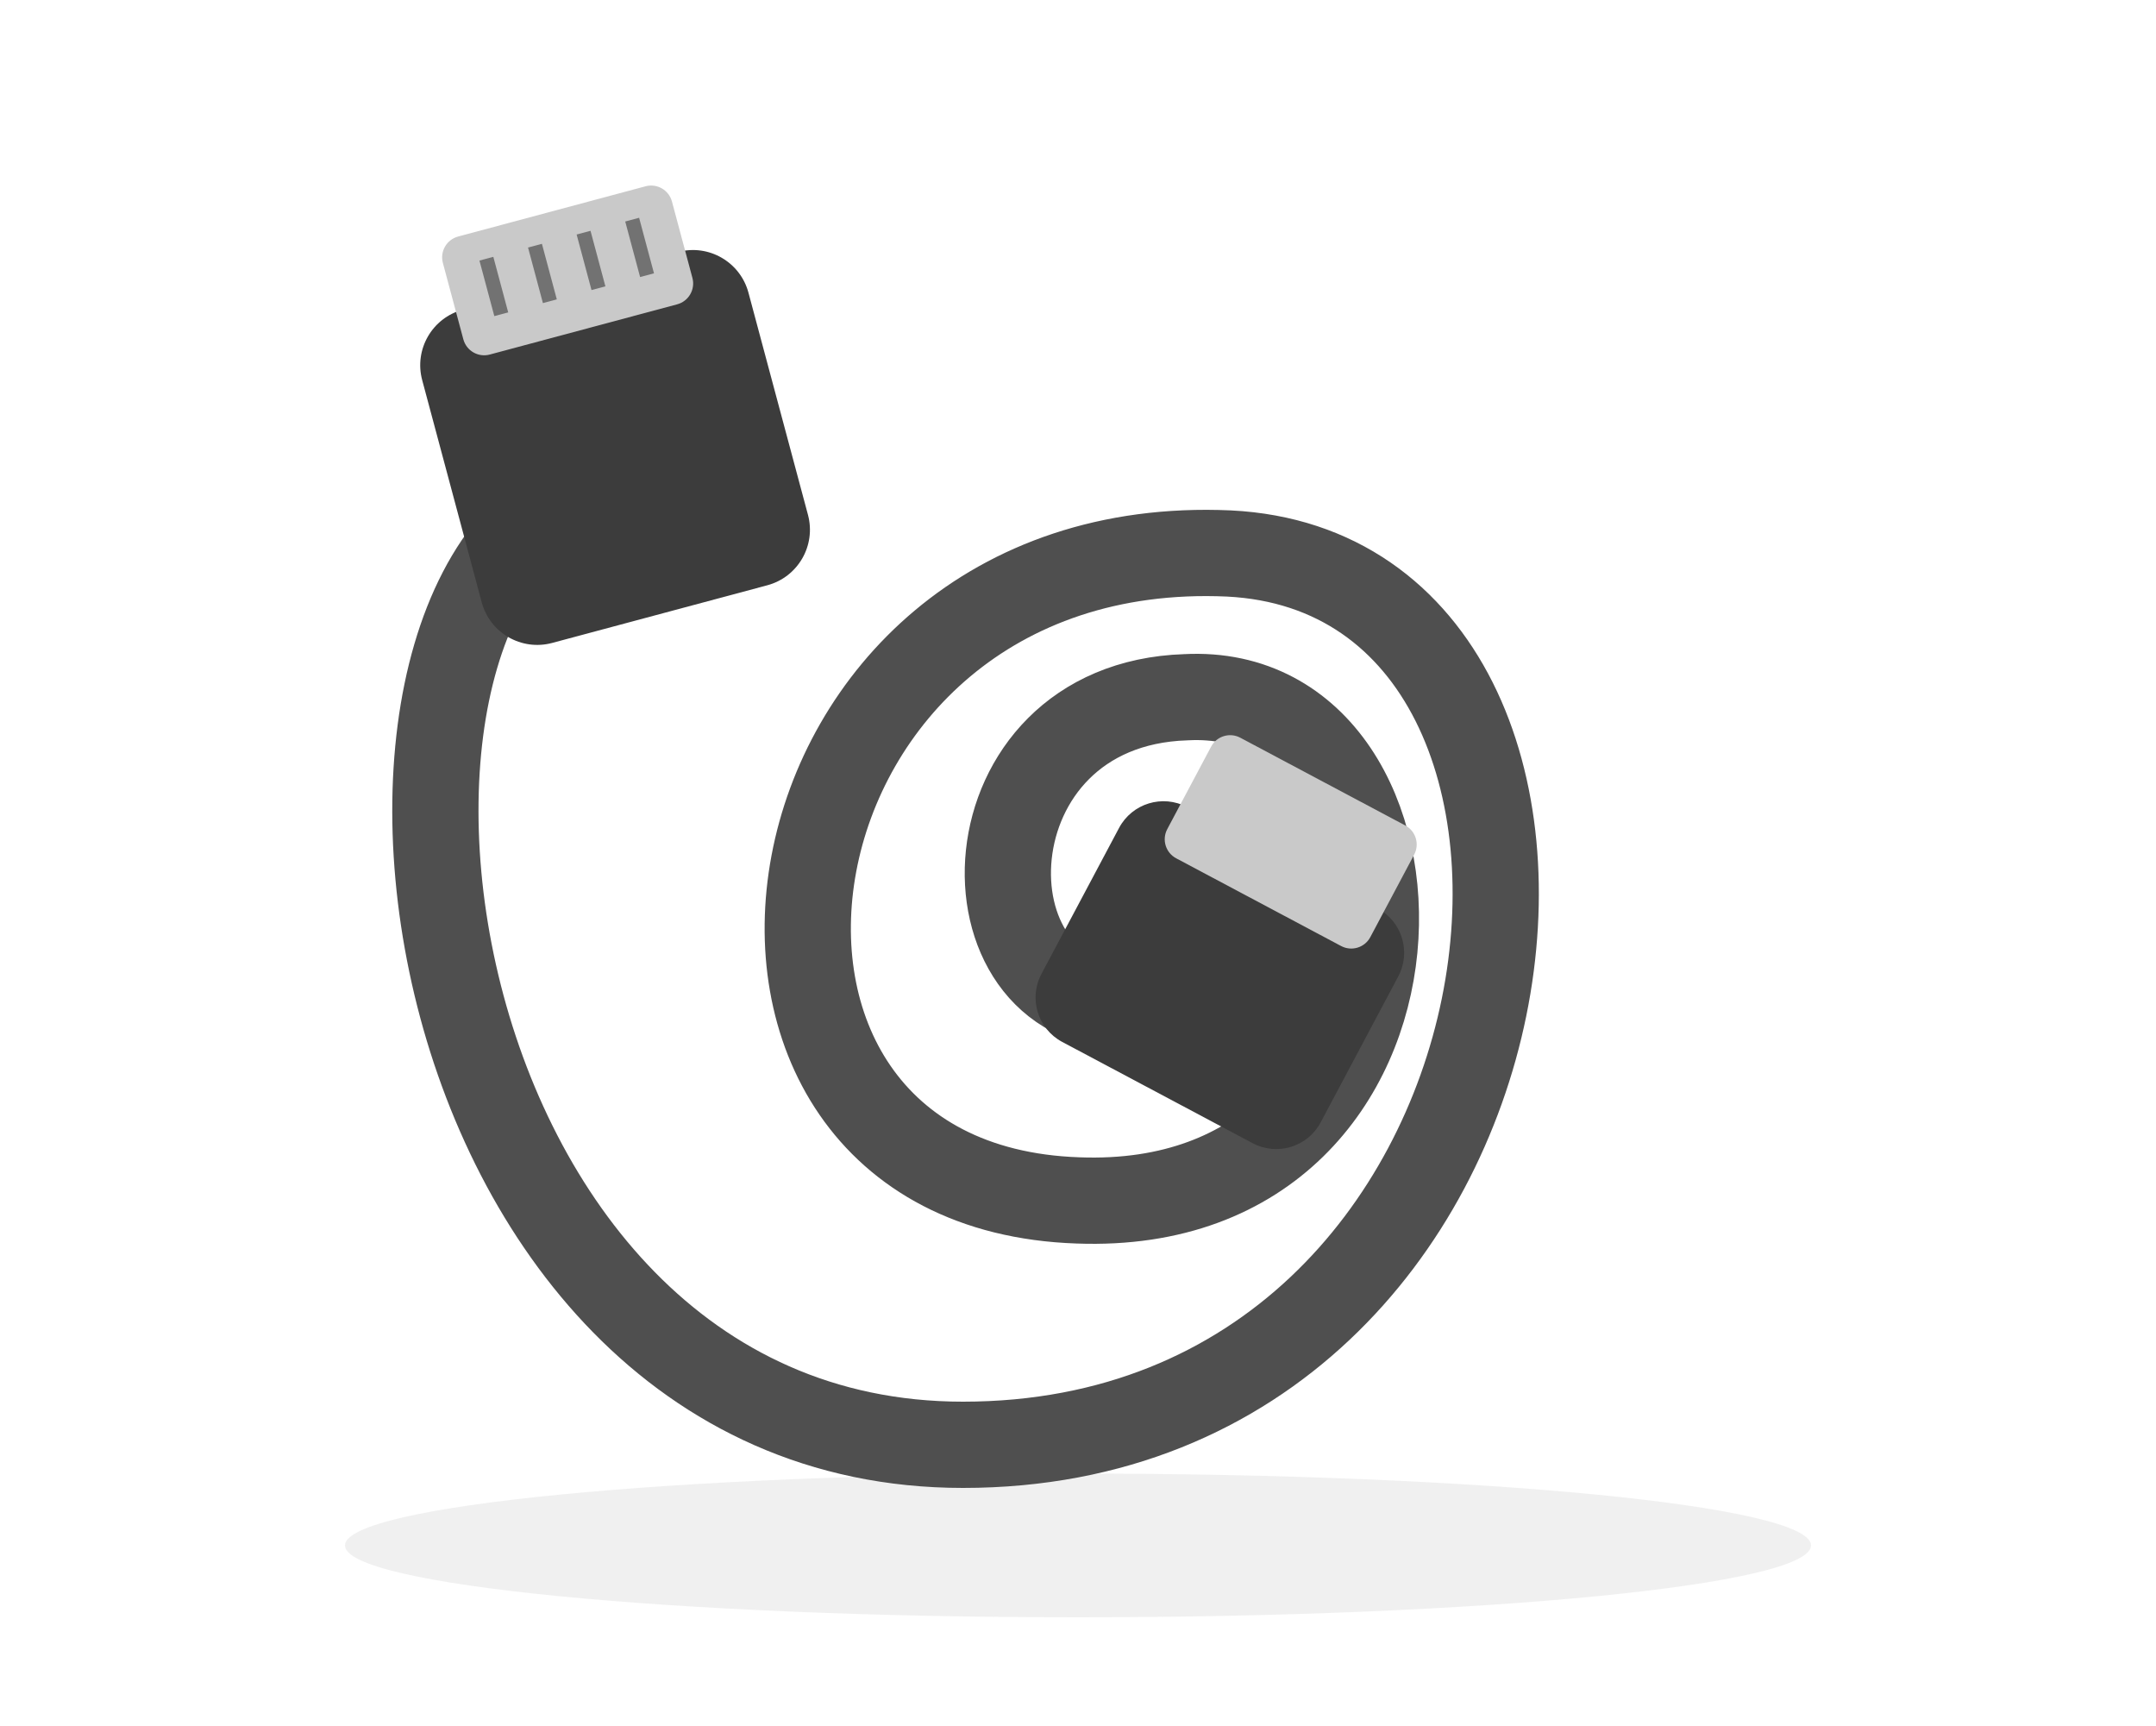
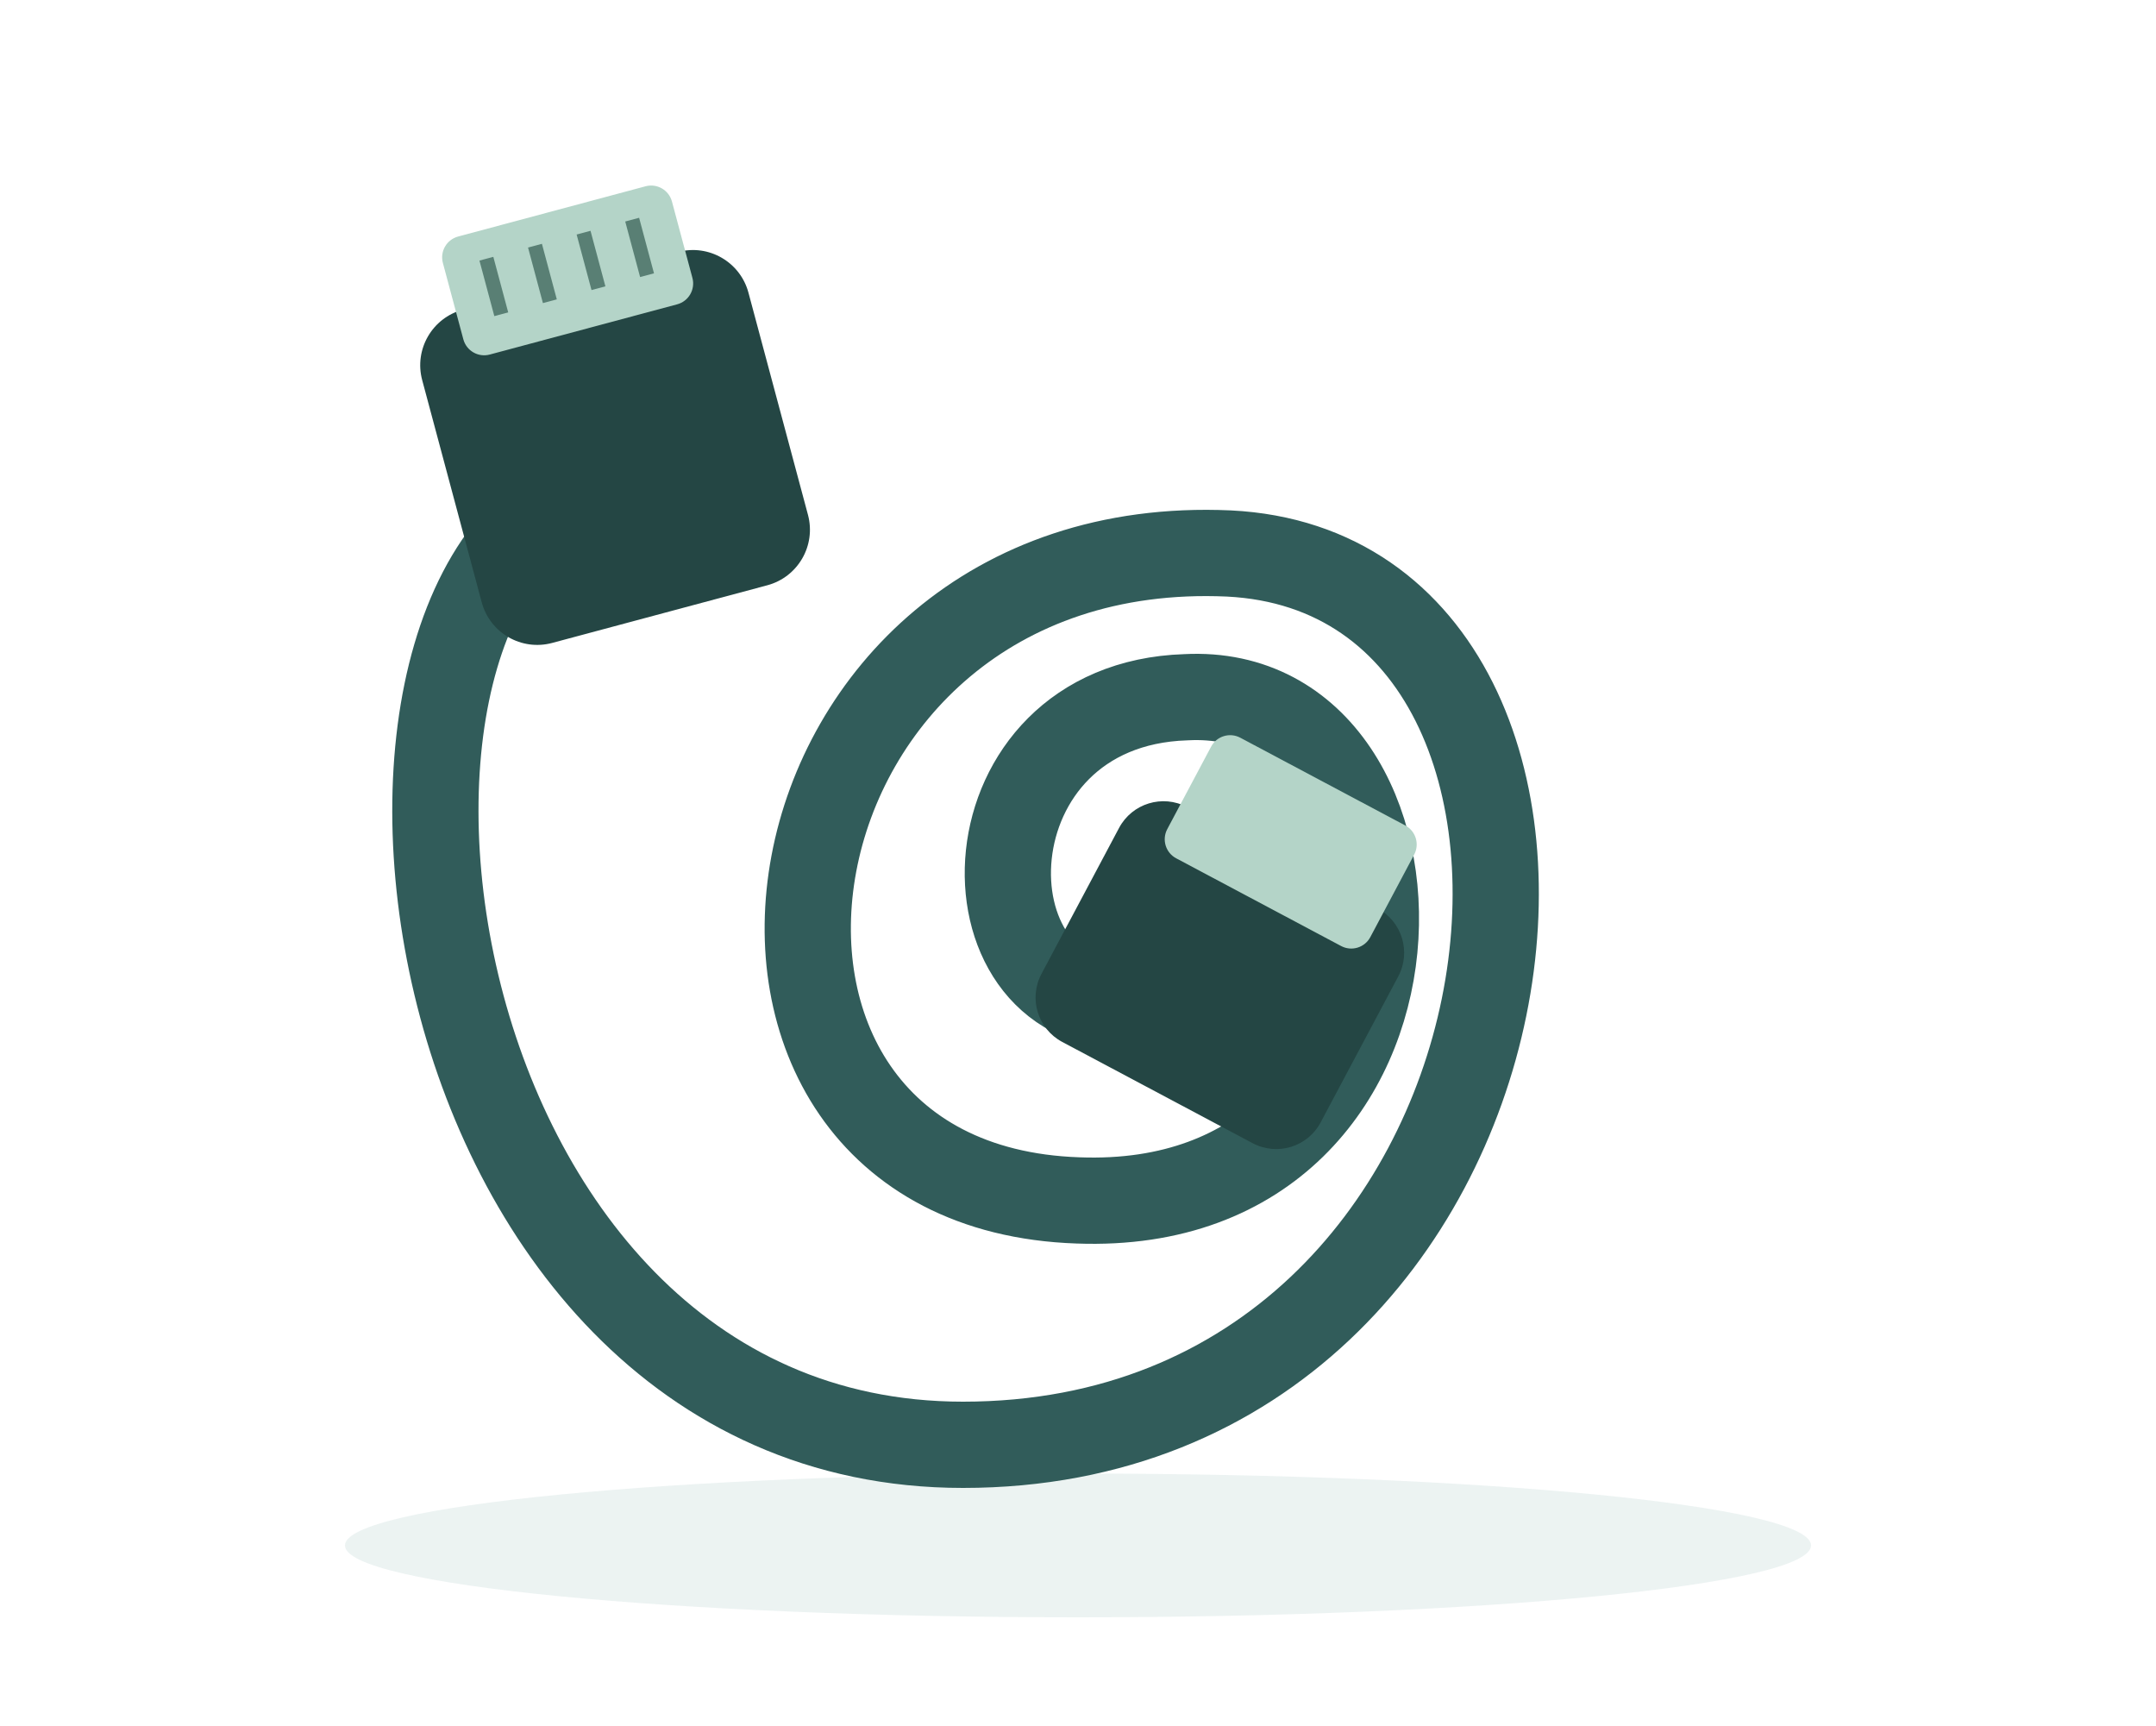
<svg xmlns="http://www.w3.org/2000/svg" viewBox="0 0 300 240">
-   <ellipse cx="150" cy="215" rx="102" ry="10" fill="#464646" opacity=".08" />
-   <path d="M86 67c-45 8-31 134 48 134 84 0 97-121 37-124-67-3-80 88-21 90 53 2 52-72 15-70-31 1-32 43-8 43" fill="none" stroke="#4f4f4f" stroke-width="12" stroke-linecap="round" />
+   <ellipse cx="150" cy="215" rx="102" ry="10" fill="#0a615b" opacity=".08" />
+   <path d="M86 67c-45 8-31 134 48 134 84 0 97-121 37-124-67-3-80 88-21 90 53 2 52-72 15-70-31 1-32 43-8 43" fill="none" stroke="#315c5a" stroke-width="12" stroke-linecap="round" />
  <g transform="translate(61 28) rotate(-15 25 30)">
-     <rect x="0" y="10" width="47" height="48" rx="8" fill="#3c3c3c" />
-     <rect x="7" y="0" width="33" height="17" rx="3" fill="#c9c9c9" />
-     <path d="M13 4v8m7-8v8m7-8v8m7-8v8" stroke="#727272" stroke-width="2" />
+     <rect x="0" y="10" width="47" height="48" rx="8" fill="#244644" />
+     <rect x="7" y="0" width="33" height="17" rx="3" fill="#b4d4c8" />
+     <path d="M13 4v8m7-8v8m7-8v8m7-8v8" stroke="#597f74" stroke-width="2" />
  </g>
  <g transform="translate(159 109) rotate(28)">
-     <rect width="44" height="37" rx="7" fill="#3c3c3c" />
-     <rect x="6" y="-12" width="32" height="19" rx="3" fill="#c9c9c9" />
+     <rect width="44" height="37" rx="7" fill="#244644" />
+     <rect x="6" y="-12" width="32" height="19" rx="3" fill="#b4d4c8" />
  </g>
</svg>
